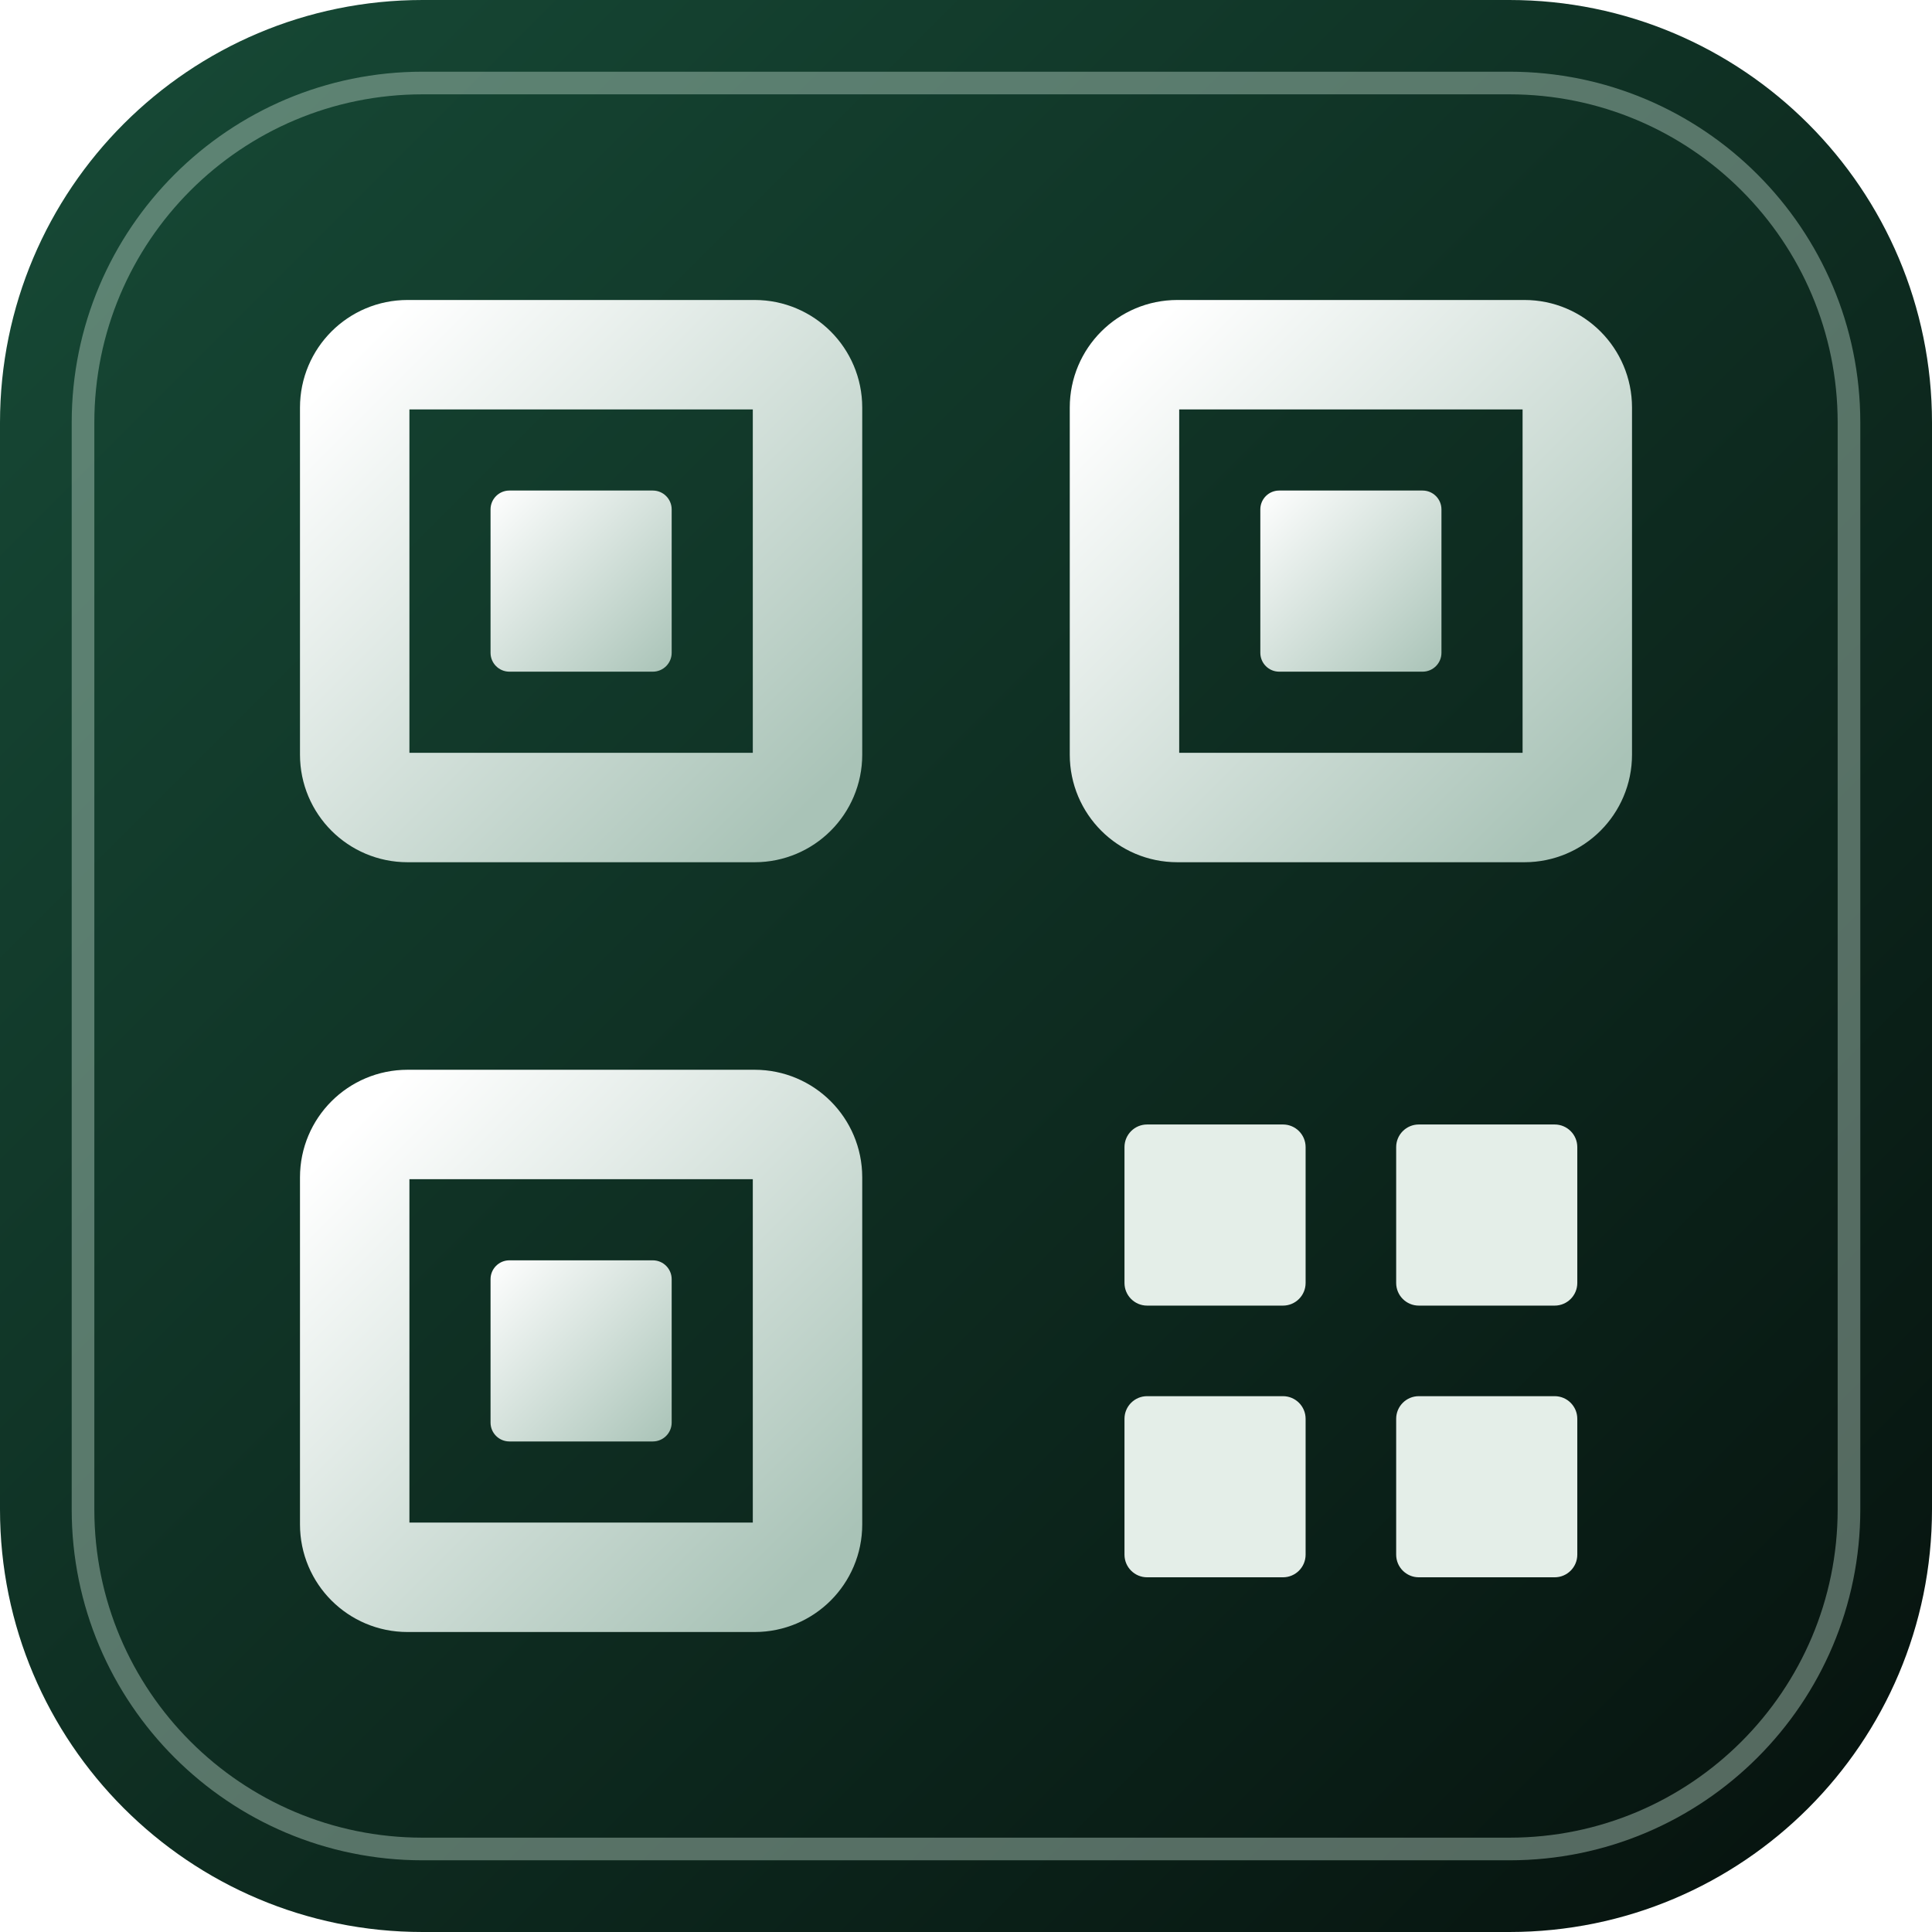
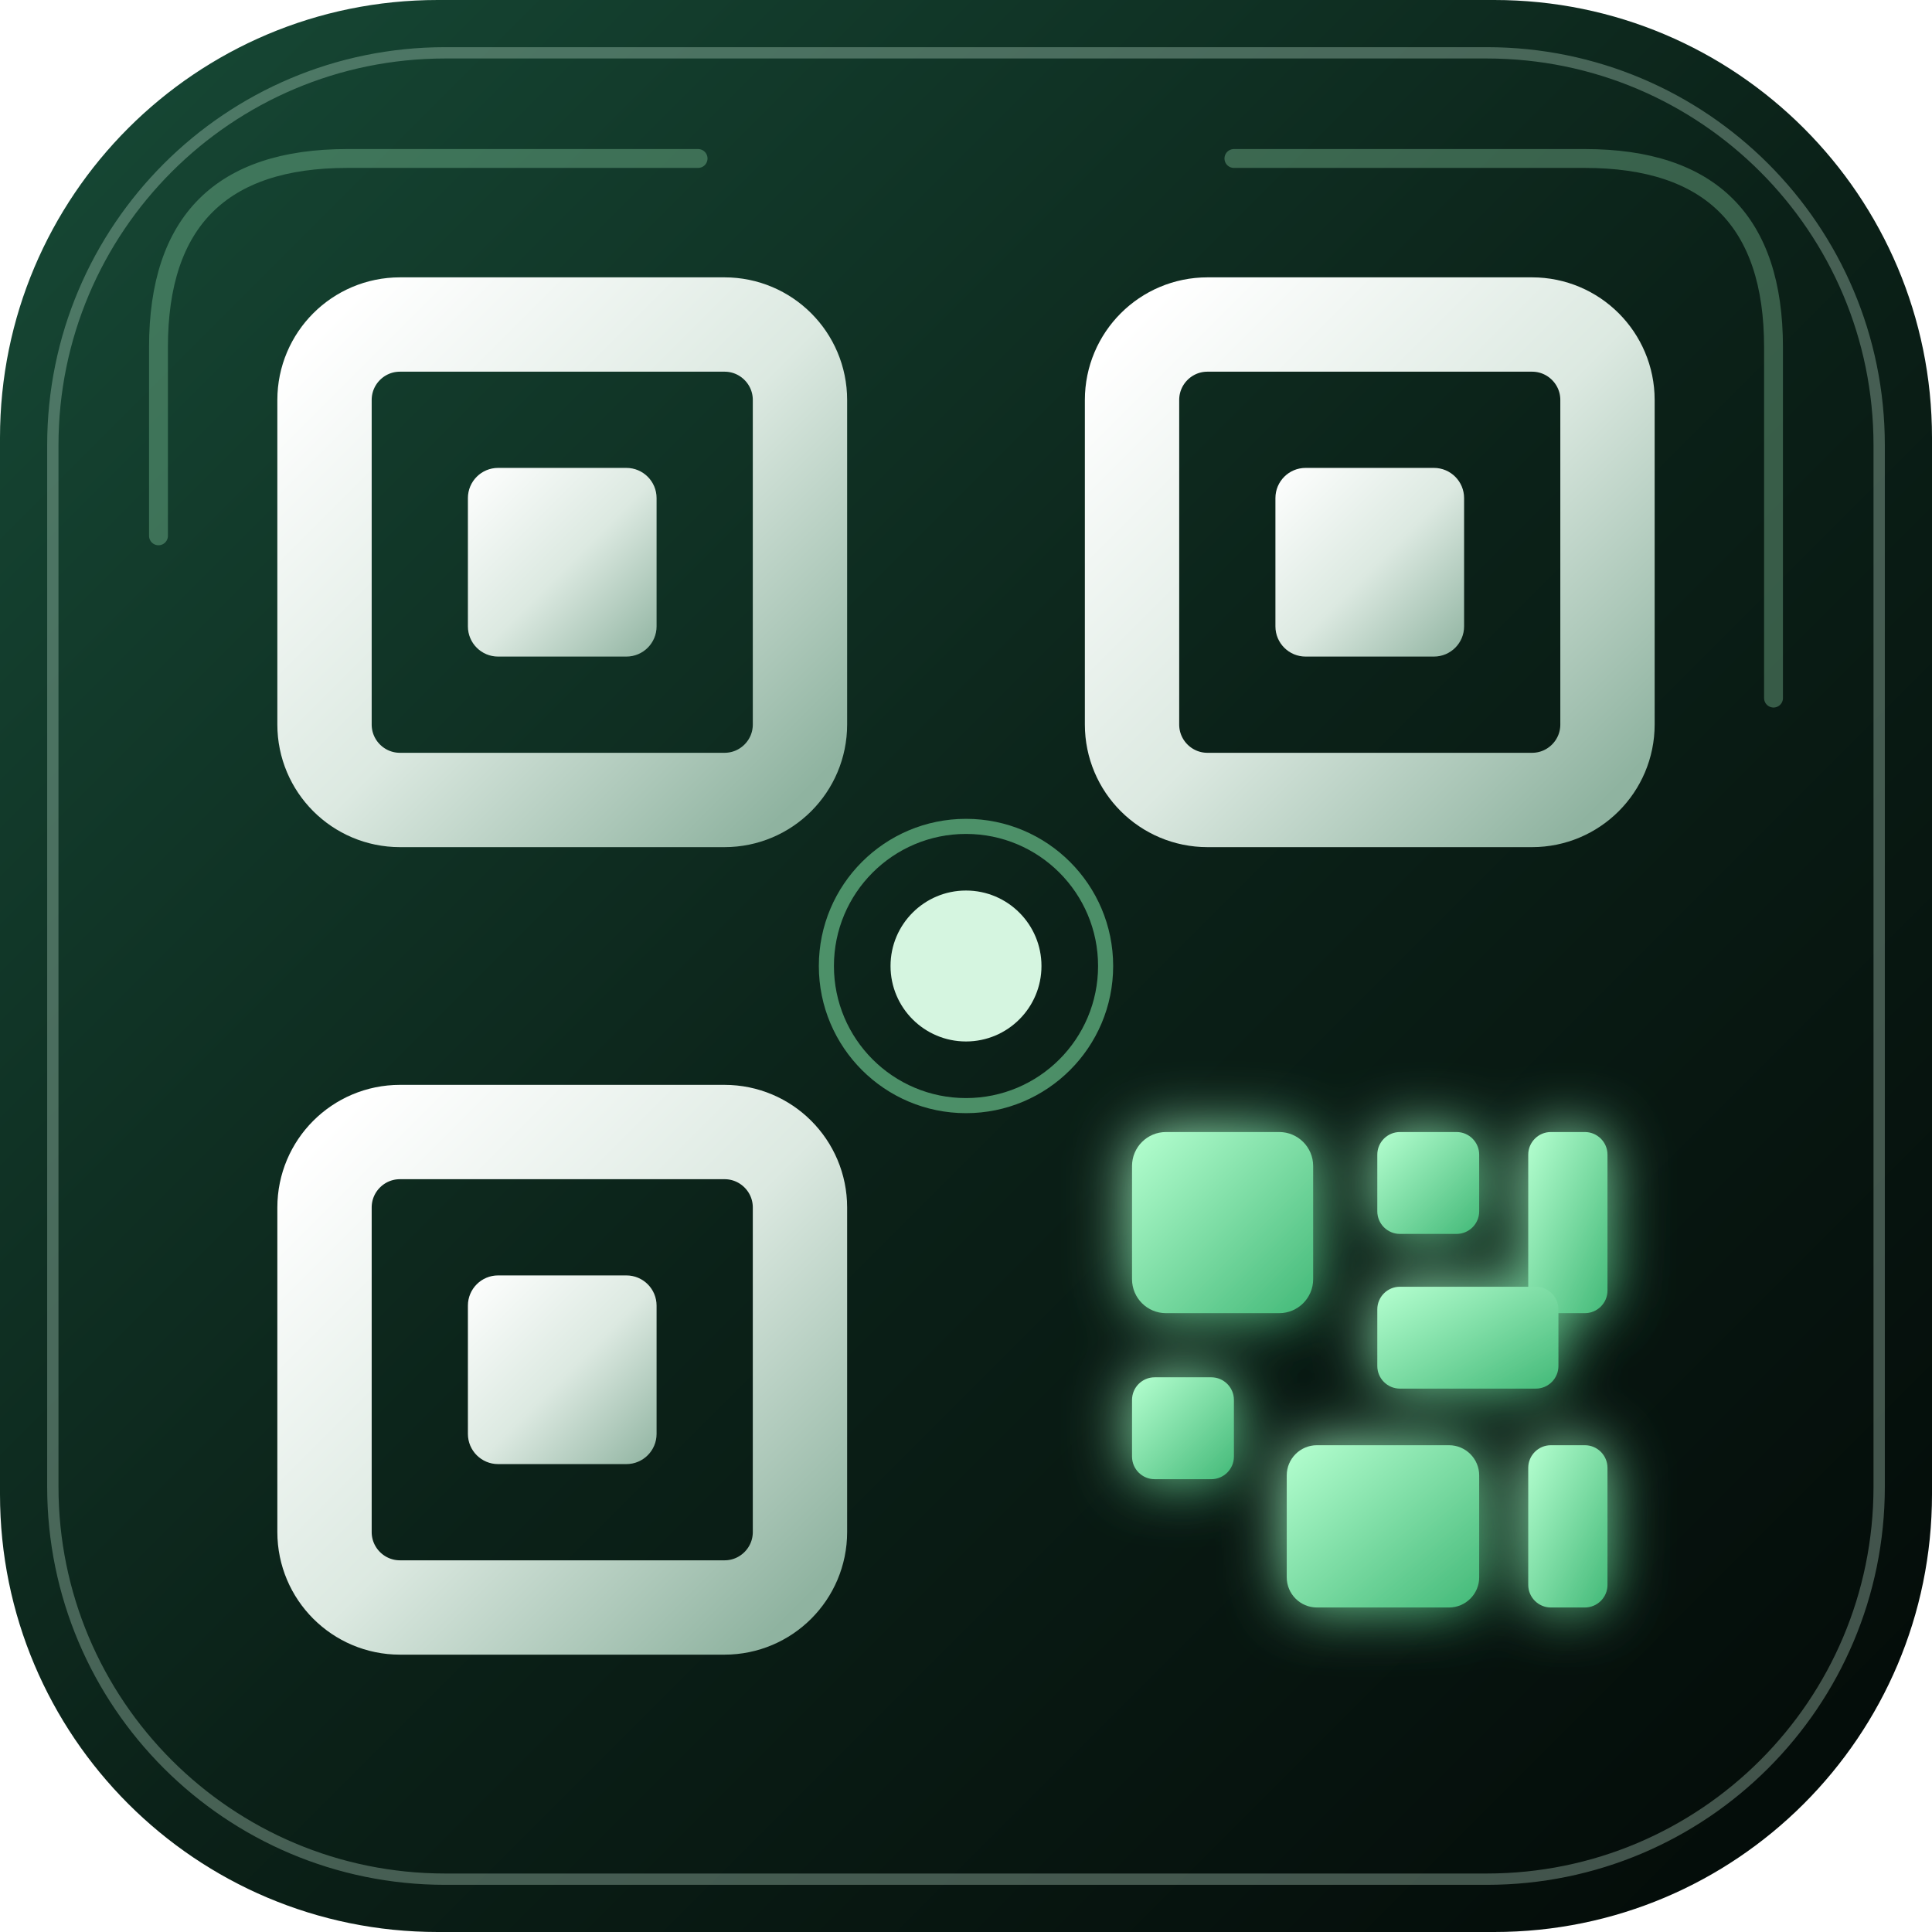
<svg xmlns="http://www.w3.org/2000/svg" viewBox="0 0 512 512">
  <defs>
-     <linearGradient id="g" x1="0" y1="0" x2="1" y2="1">
+     <linearGradient id="bg" x1="0" y1="0" x2="1" y2="1">
      <stop stop-color="#174b37" />
-       <stop offset="1" stop-color="#06110d" />
+       <stop offset=".52" stop-color="#0b2118" />
+       <stop offset="1" stop-color="#030907" />
    </linearGradient>
-     <linearGradient id="s" x1="0" y1="0" x2="1" y2="1">
-       <stop stop-color="#fff" />
-       <stop offset="1" stop-color="#a9c3b7" />
+     <linearGradient id="silver" x1="0" y1="0" x2="1" y2="1">
+       <stop stop-color="#ffffff" />
+       <stop offset=".52" stop-color="#dce9e1" />
+       <stop offset="1" stop-color="#8fb3a0" />
    </linearGradient>
+     <linearGradient id="emerald" x1="0" y1="0" x2="1" y2="1">
+       <stop stop-color="#b5ffd0" />
+       <stop offset="1" stop-color="#43b978" />
+     </linearGradient>
+     <filter id="glow" x="-40%" y="-40%" width="180%" height="180%">
+       <feGaussianBlur stdDeviation="8" result="b" />
+       <feMerge>
+         <feMergeNode in="b" />
+         <feMergeNode in="SourceGraphic" />
+       </feMerge>
+     </filter>
  </defs>
-   <rect width="512" height="512" rx="112" fill="url(#g)" />
-   <rect x="22" y="22" width="468" height="468" rx="90" fill="none" stroke="#b5d0c2" stroke-opacity=".45" stroke-width="6" />
-   <g fill="none" stroke="url(#s)" stroke-width="29" stroke-linejoin="round">
-     <rect x="94" y="94" width="120" height="120" rx="14" />
-     <rect x="130" y="130" width="48" height="48" rx="5" fill="url(#s)" stroke="none" />
-     <rect x="298" y="94" width="120" height="120" rx="14" />
-     <rect x="334" y="130" width="48" height="48" rx="5" fill="url(#s)" stroke="none" />
-     <rect x="94" y="298" width="120" height="120" rx="14" />
-     <rect x="130" y="334" width="48" height="48" rx="5" fill="url(#s)" stroke="none" />
+   <rect width="512" height="512" rx="116" fill="url(#bg)" />
+   <rect x="14" y="14" width="484" height="484" rx="104" fill="none" stroke="#c6e7d4" stroke-opacity=".32" stroke-width="3" />
+   <path d="M42 142V92Q42 42 92 42H185" fill="none" stroke="#a5f0bf" stroke-opacity=".3" stroke-width="5" stroke-linecap="round" />
+   <path d="M327 42H420Q470 42 470 92V185" fill="none" stroke="#a5f0bf" stroke-opacity=".3" stroke-width="5" stroke-linecap="round" />
+   <g fill="none" stroke="url(#silver)" stroke-width="25" stroke-linejoin="round">
+     <rect x="86" y="86" width="126" height="126" rx="20" />
+     <rect x="300" y="86" width="126" height="126" rx="20" />
+     <rect x="86" y="300" width="126" height="126" rx="20" />
  </g>
-   <g fill="#e4eee8">
-     <rect x="298" y="298" width="48" height="48" rx="6" />
-     <rect x="370" y="298" width="48" height="48" rx="6" />
-     <rect x="298" y="370" width="48" height="48" rx="6" />
-     <rect x="370" y="370" width="48" height="48" rx="6" />
+   <g fill="url(#silver)">
+     <rect x="124" y="124" width="50" height="50" rx="8" />
+     <rect x="338" y="124" width="50" height="50" rx="8" />
+     <rect x="124" y="338" width="50" height="50" rx="8" />
  </g>
+   <g fill="url(#emerald)" filter="url(#glow)">
+     <rect x="300" y="300" width="48" height="48" rx="9" />
+     <rect x="365" y="300" width="27" height="27" rx="6" />
+     <rect x="405" y="300" width="21" height="48" rx="6" />
+     <rect x="365" y="341" width="48" height="27" rx="6" />
+     <rect x="300" y="365" width="27" height="27" rx="6" />
+     <rect x="341" y="383" width="51" height="43" rx="8" />
+     <rect x="405" y="383" width="21" height="43" rx="6" />
+   </g>
+   <circle cx="256" cy="256" r="20" fill="#dfffea" fill-opacity=".95" />
+   <circle cx="256" cy="256" r="37" fill="none" stroke="#78d99d" stroke-opacity=".6" stroke-width="4" />
</svg>
